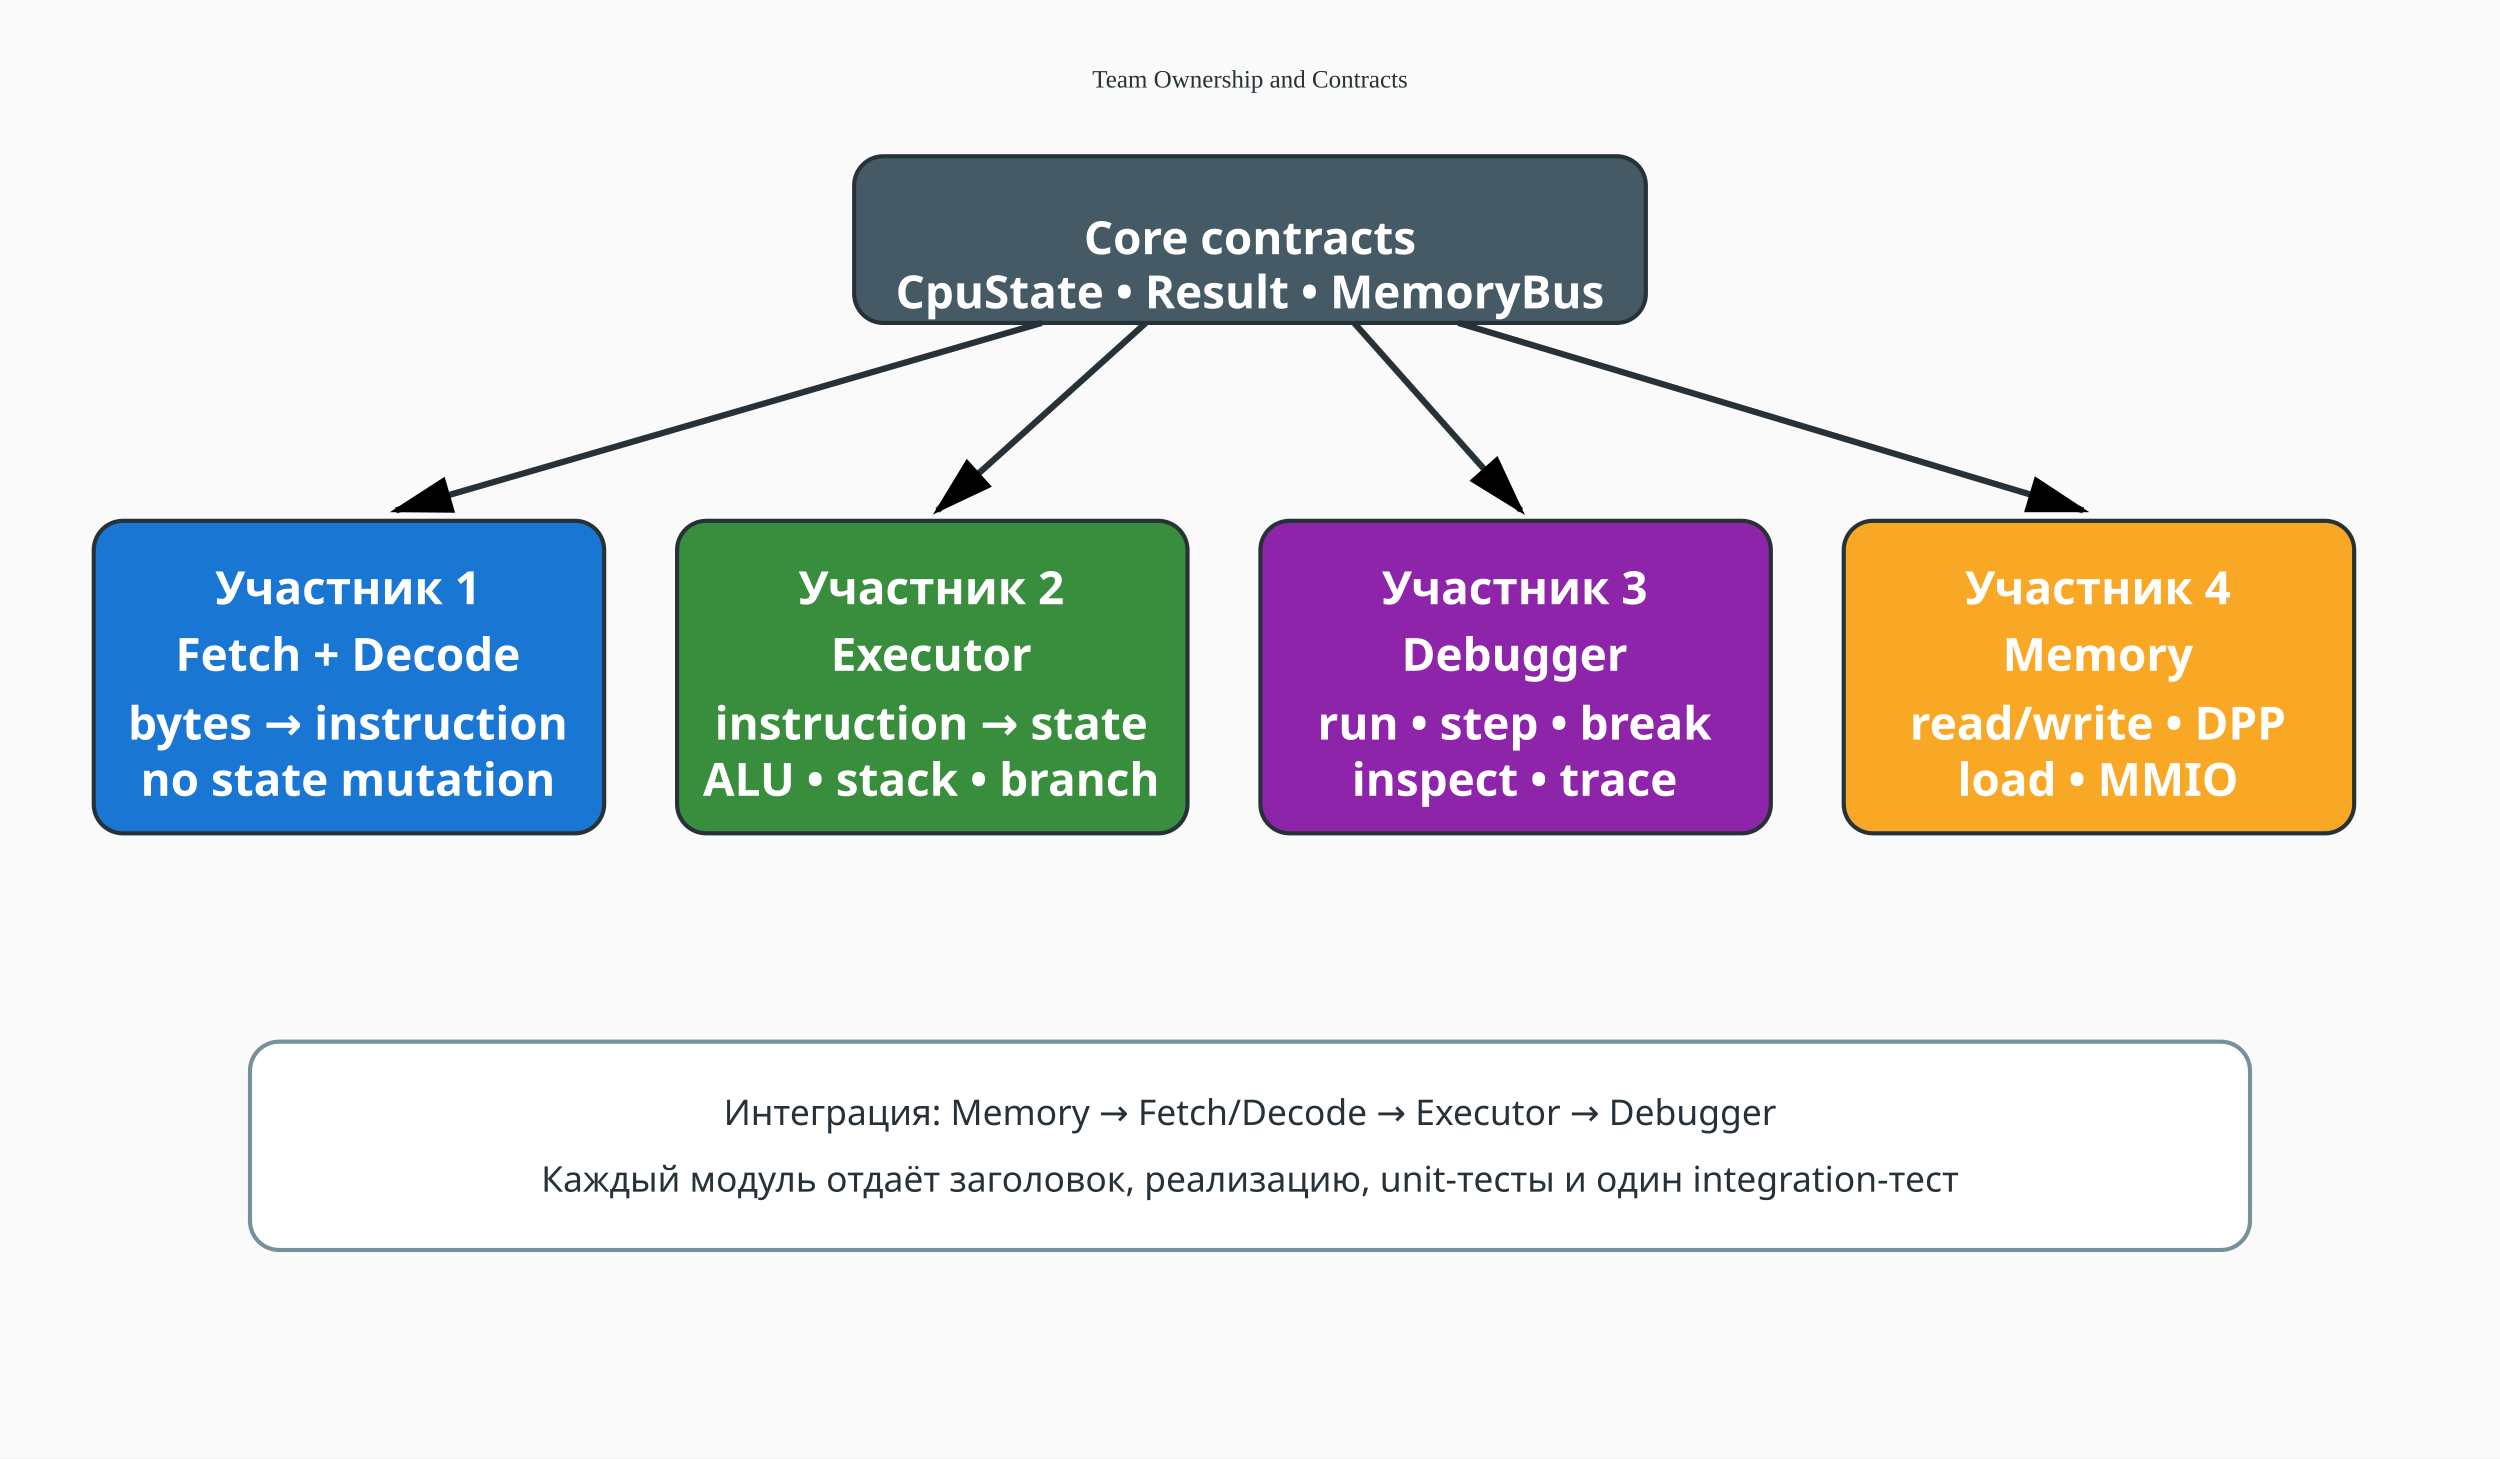
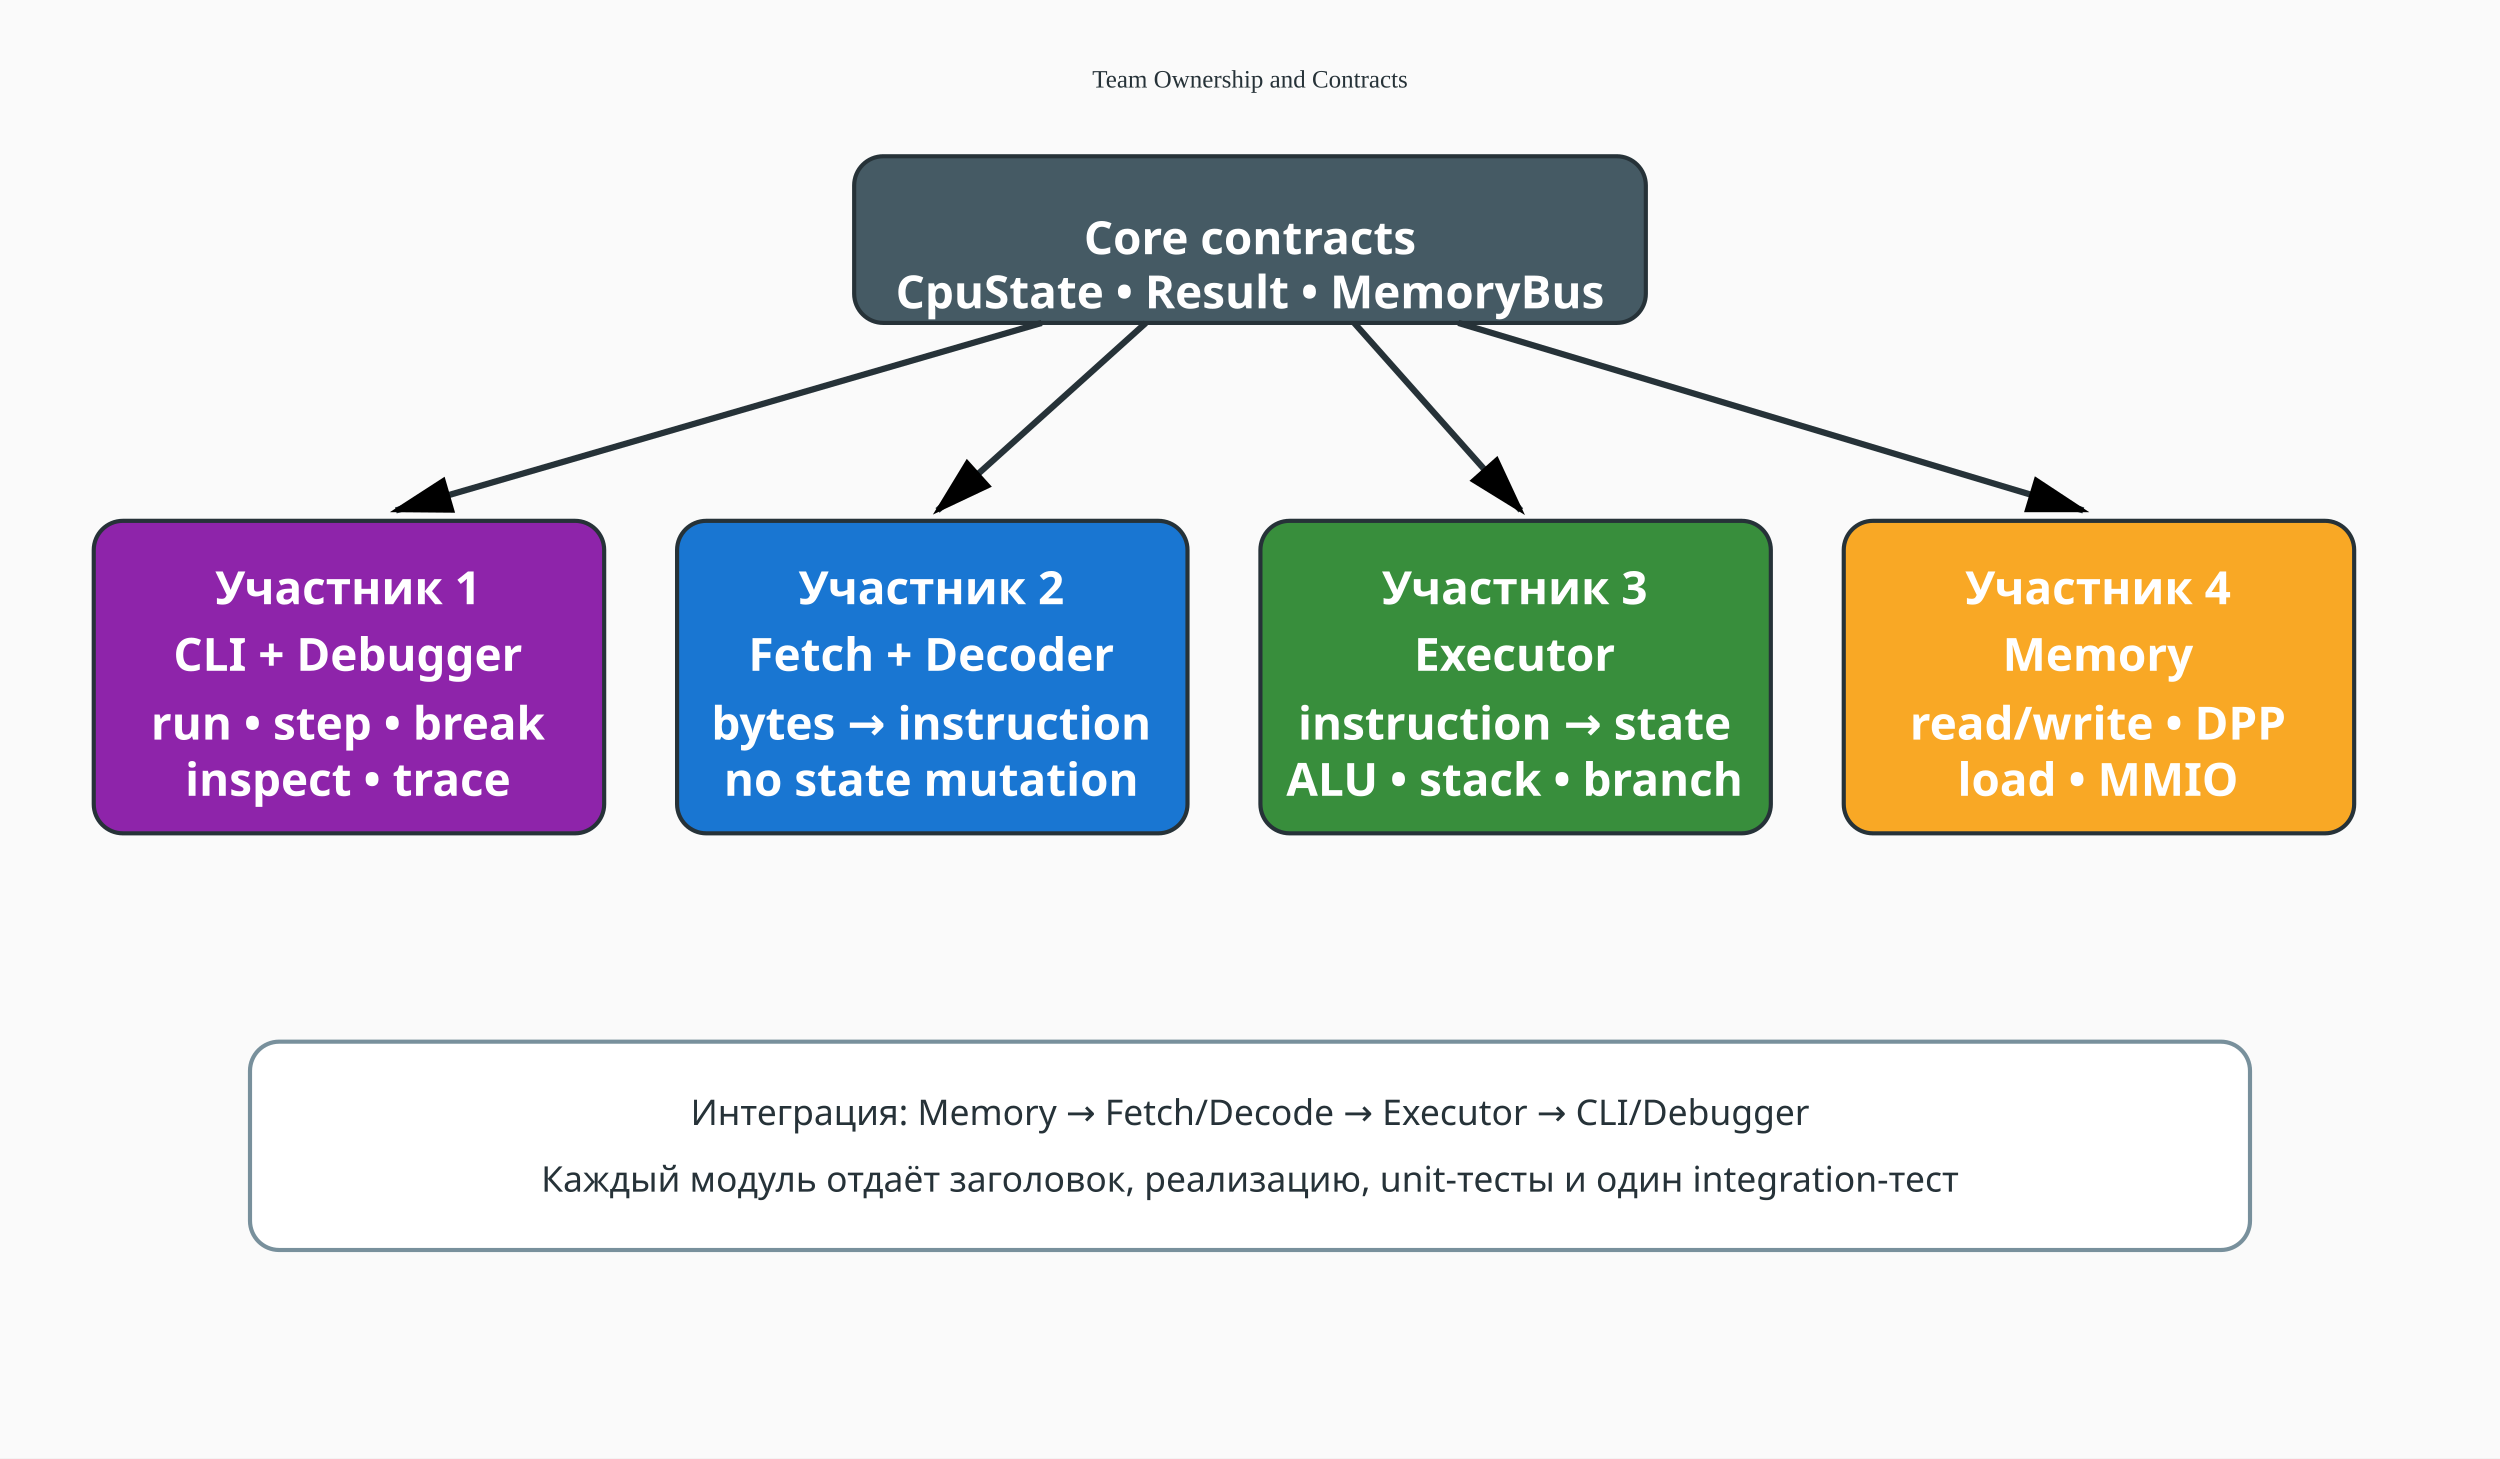
<svg xmlns="http://www.w3.org/2000/svg" width="1200" height="700" viewBox="0 0 1200 700">
  <style>
.b{stroke:#263238;stroke-width:2;rx:14}.t{font:bold 22px sans-serif;fill:#fff}.s{font:17px sans-serif;fill:#263238}.a{stroke:#263238;stroke-width:3;marker-end:url(#m)}
</style>
  <defs>
    <marker id="m" markerWidth="10" markerHeight="10" refX="9" refY="3" orient="auto">
      <path d="M0 0L10 3 0 6Z" />
    </marker>
  </defs>
  <rect width="1200" height="700" fill="#fafafa" />
  <text x="600" y="42" text-anchor="middle" font="bold 30px sans-serif" fill="#263238">Team Ownership and Contracts</text>
  <rect class="b" x="410" y="75" width="380" height="80" fill="#455a64" />
  <text class="t" x="600" y="122" text-anchor="middle">Core contracts</text>
  <text class="t" x="600" y="148" text-anchor="middle">CpuState • Result • MemoryBus</text>
-   <rect class="b" x="45" y="250" width="245" height="150" fill="#1976d2" />
+   <rect class="b" x="45" y="250" width="245" height="150" fill="#8e24aa" />
  <text class="t" x="167" y="290" text-anchor="middle">Участник 1</text>
-   <text class="t" x="167" y="322" text-anchor="middle">Fetch + Decode</text>
-   <text class="t" x="167" y="355" text-anchor="middle">bytes → instruction</text>
-   <text class="t" x="167" y="382" text-anchor="middle">no state mutation</text>
-   <rect class="b" x="325" y="250" width="245" height="150" fill="#388e3c" />
+   <text class="t" x="167" y="322" text-anchor="middle">CLI + Debugger</text>
+   <text class="t" x="167" y="355" text-anchor="middle">run • step • break</text>
+   <text class="t" x="167" y="382" text-anchor="middle">inspect • trace</text>
+   <rect class="b" x="325" y="250" width="245" height="150" fill="#1976d2" />
  <text class="t" x="447" y="290" text-anchor="middle">Участник 2</text>
-   <text class="t" x="447" y="322" text-anchor="middle">Executor</text>
-   <text class="t" x="447" y="355" text-anchor="middle">instruction → state</text>
-   <text class="t" x="447" y="382" text-anchor="middle">ALU • stack • branch</text>
-   <rect class="b" x="605" y="250" width="245" height="150" fill="#8e24aa" />
+   <text class="t" x="447" y="322" text-anchor="middle">Fetch + Decoder</text>
+   <text class="t" x="447" y="355" text-anchor="middle">bytes → instruction</text>
+   <text class="t" x="447" y="382" text-anchor="middle">no state mutation</text>
+   <rect class="b" x="605" y="250" width="245" height="150" fill="#388e3c" />
  <text class="t" x="727" y="290" text-anchor="middle">Участник 3</text>
-   <text class="t" x="727" y="322" text-anchor="middle">Debugger</text>
-   <text class="t" x="727" y="355" text-anchor="middle">run • step • break</text>
-   <text class="t" x="727" y="382" text-anchor="middle">inspect • trace</text>
+   <text class="t" x="727" y="322" text-anchor="middle">Executor</text>
+   <text class="t" x="727" y="355" text-anchor="middle">instruction → state</text>
+   <text class="t" x="727" y="382" text-anchor="middle">ALU • stack • branch</text>
  <rect class="b" x="885" y="250" width="245" height="150" fill="#f9a825" />
  <text class="t" x="1007" y="290" text-anchor="middle">Участник 4</text>
  <text class="t" x="1007" y="322" text-anchor="middle">Memory</text>
  <text class="t" x="1007" y="355" text-anchor="middle">read/write • DPP</text>
  <text class="t" x="1007" y="382" text-anchor="middle">load • MMIO</text>
  <line class="a" x1="500" y1="155" x2="190" y2="245" />
  <line class="a" x1="550" y1="155" x2="450" y2="245" />
  <line class="a" x1="650" y1="155" x2="730" y2="245" />
  <line class="a" x1="700" y1="155" x2="1000" y2="245" />
  <rect x="120" y="500" width="960" height="100" fill="#fff" stroke="#78909c" stroke-width="2" rx="14" />
-   <text class="s" x="600" y="540" text-anchor="middle">Интеграция: Memory → Fetch/Decode → Executor → Debugger</text>
+   <text class="s" x="600" y="540" text-anchor="middle">Интеграция: Memory → Fetch/Decode → Executor → CLI/Debugger</text>
  <text class="s" x="600" y="572" text-anchor="middle">Каждый модуль отдаёт заголовок, реализацию, unit-тесты и один integration-тест</text>
</svg>
